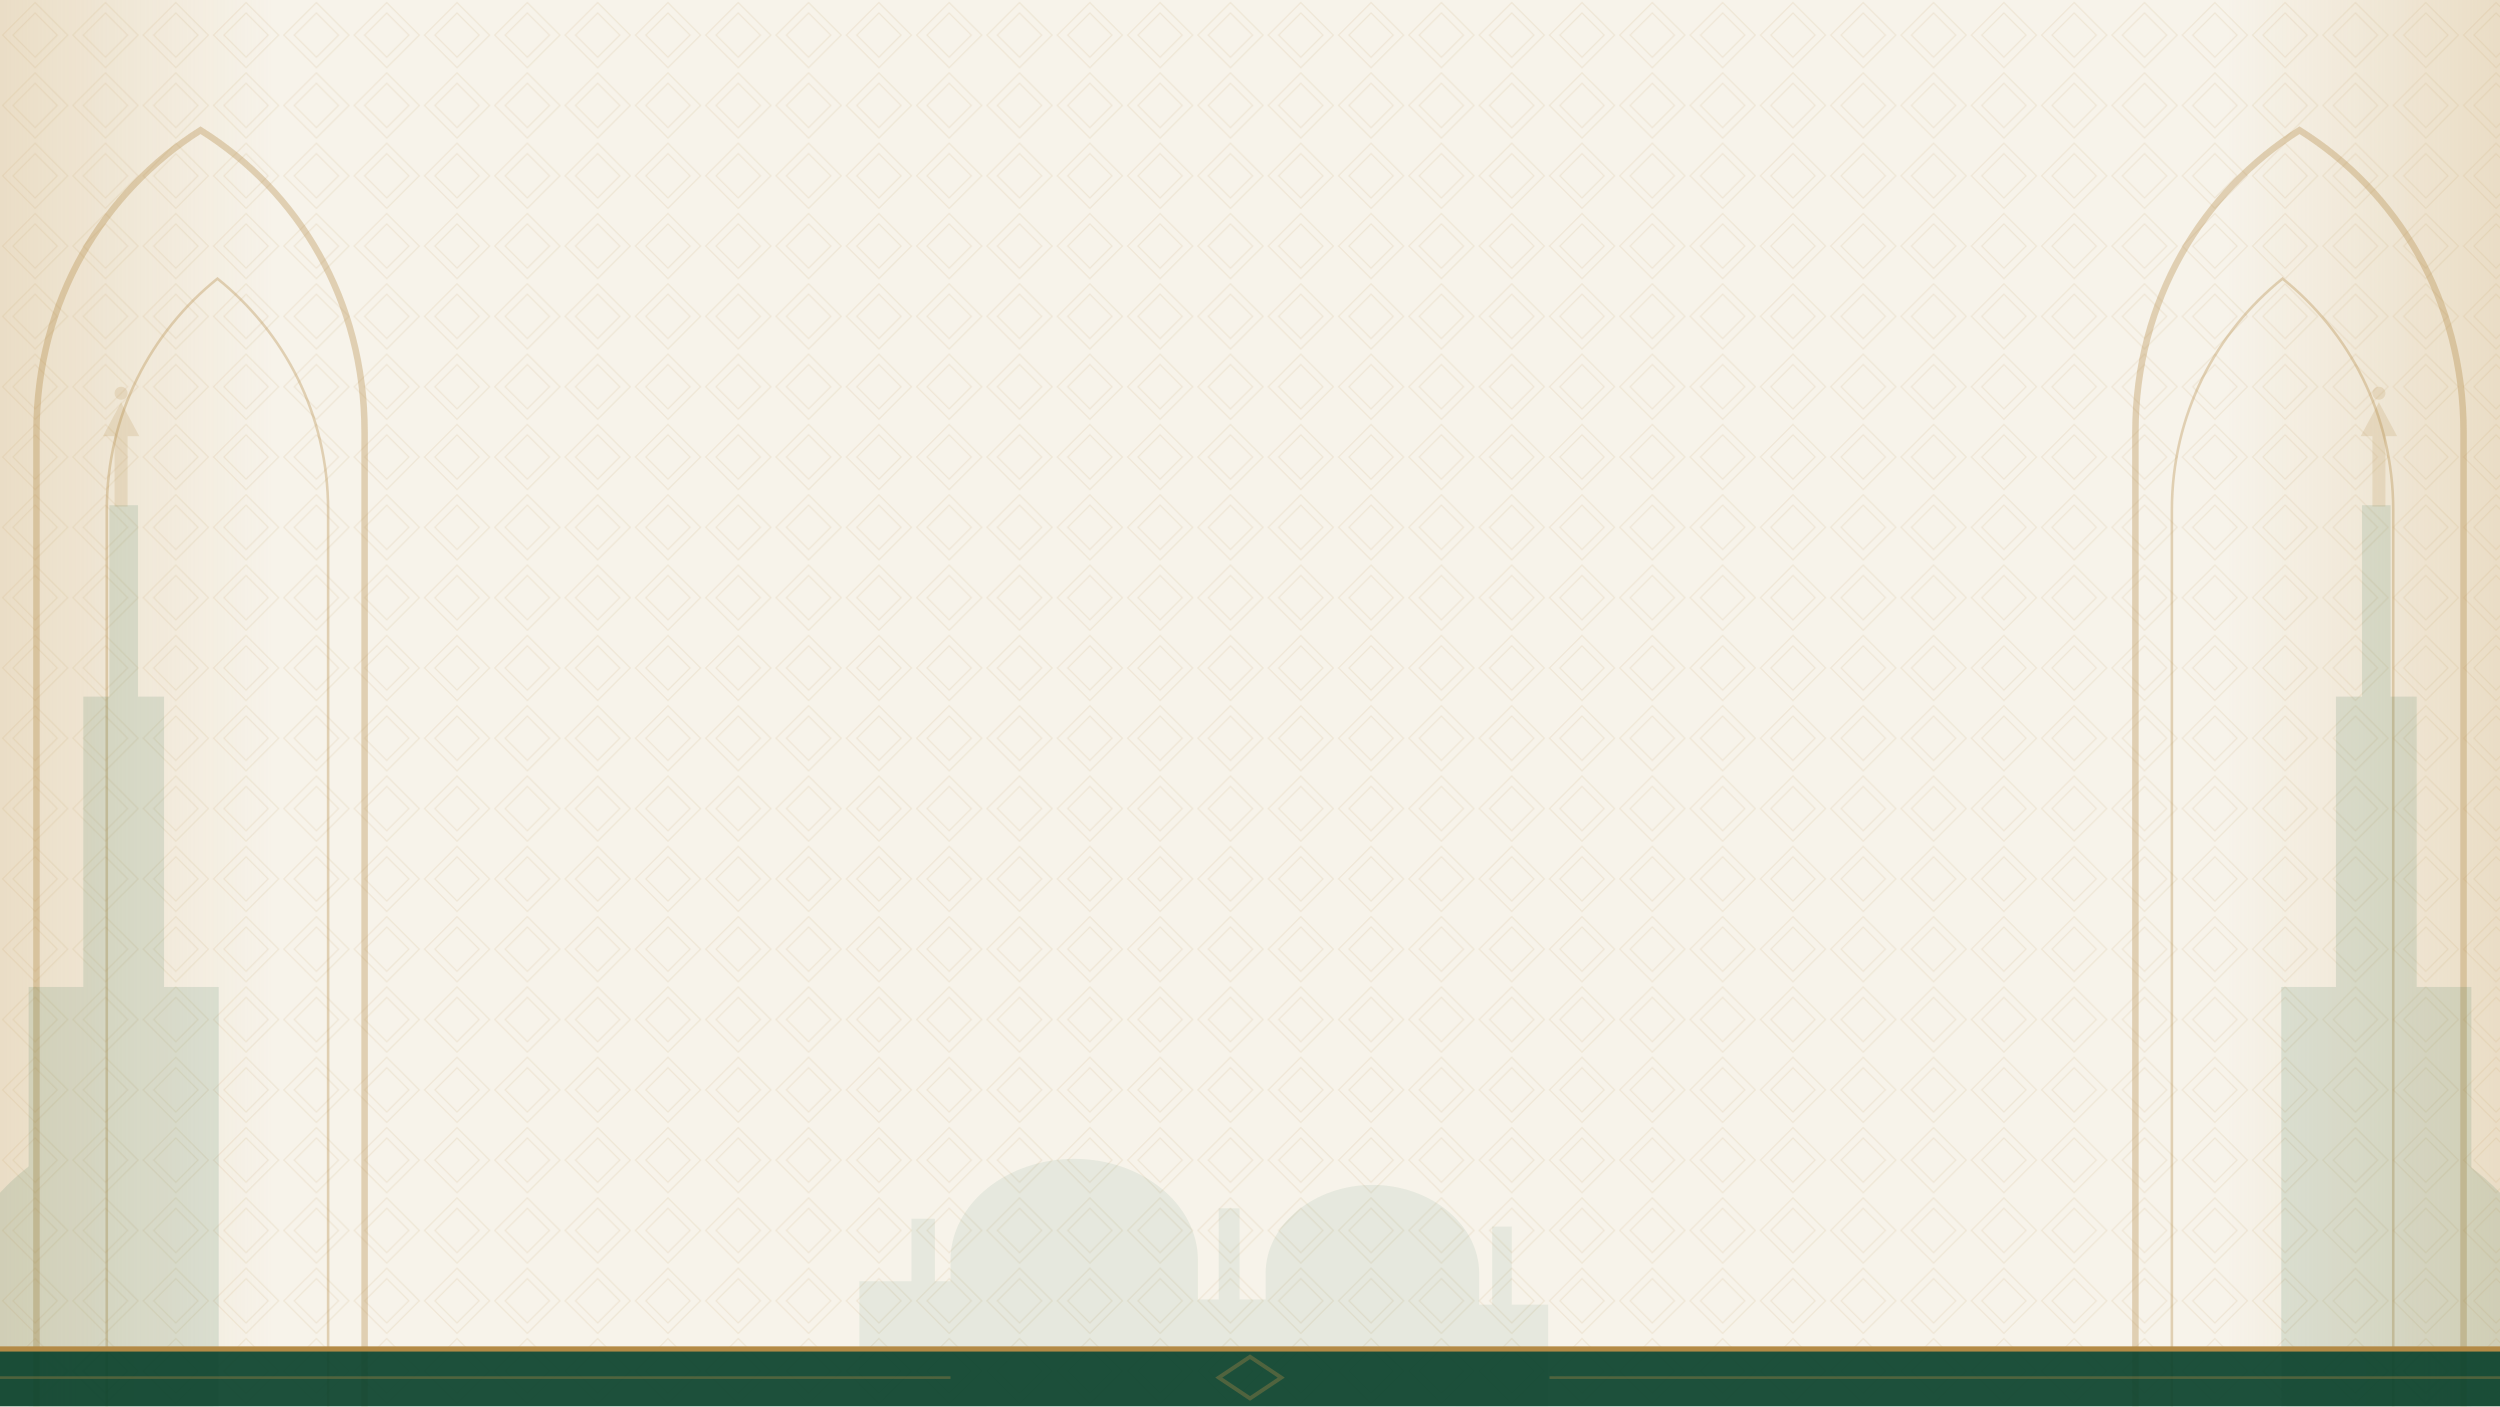
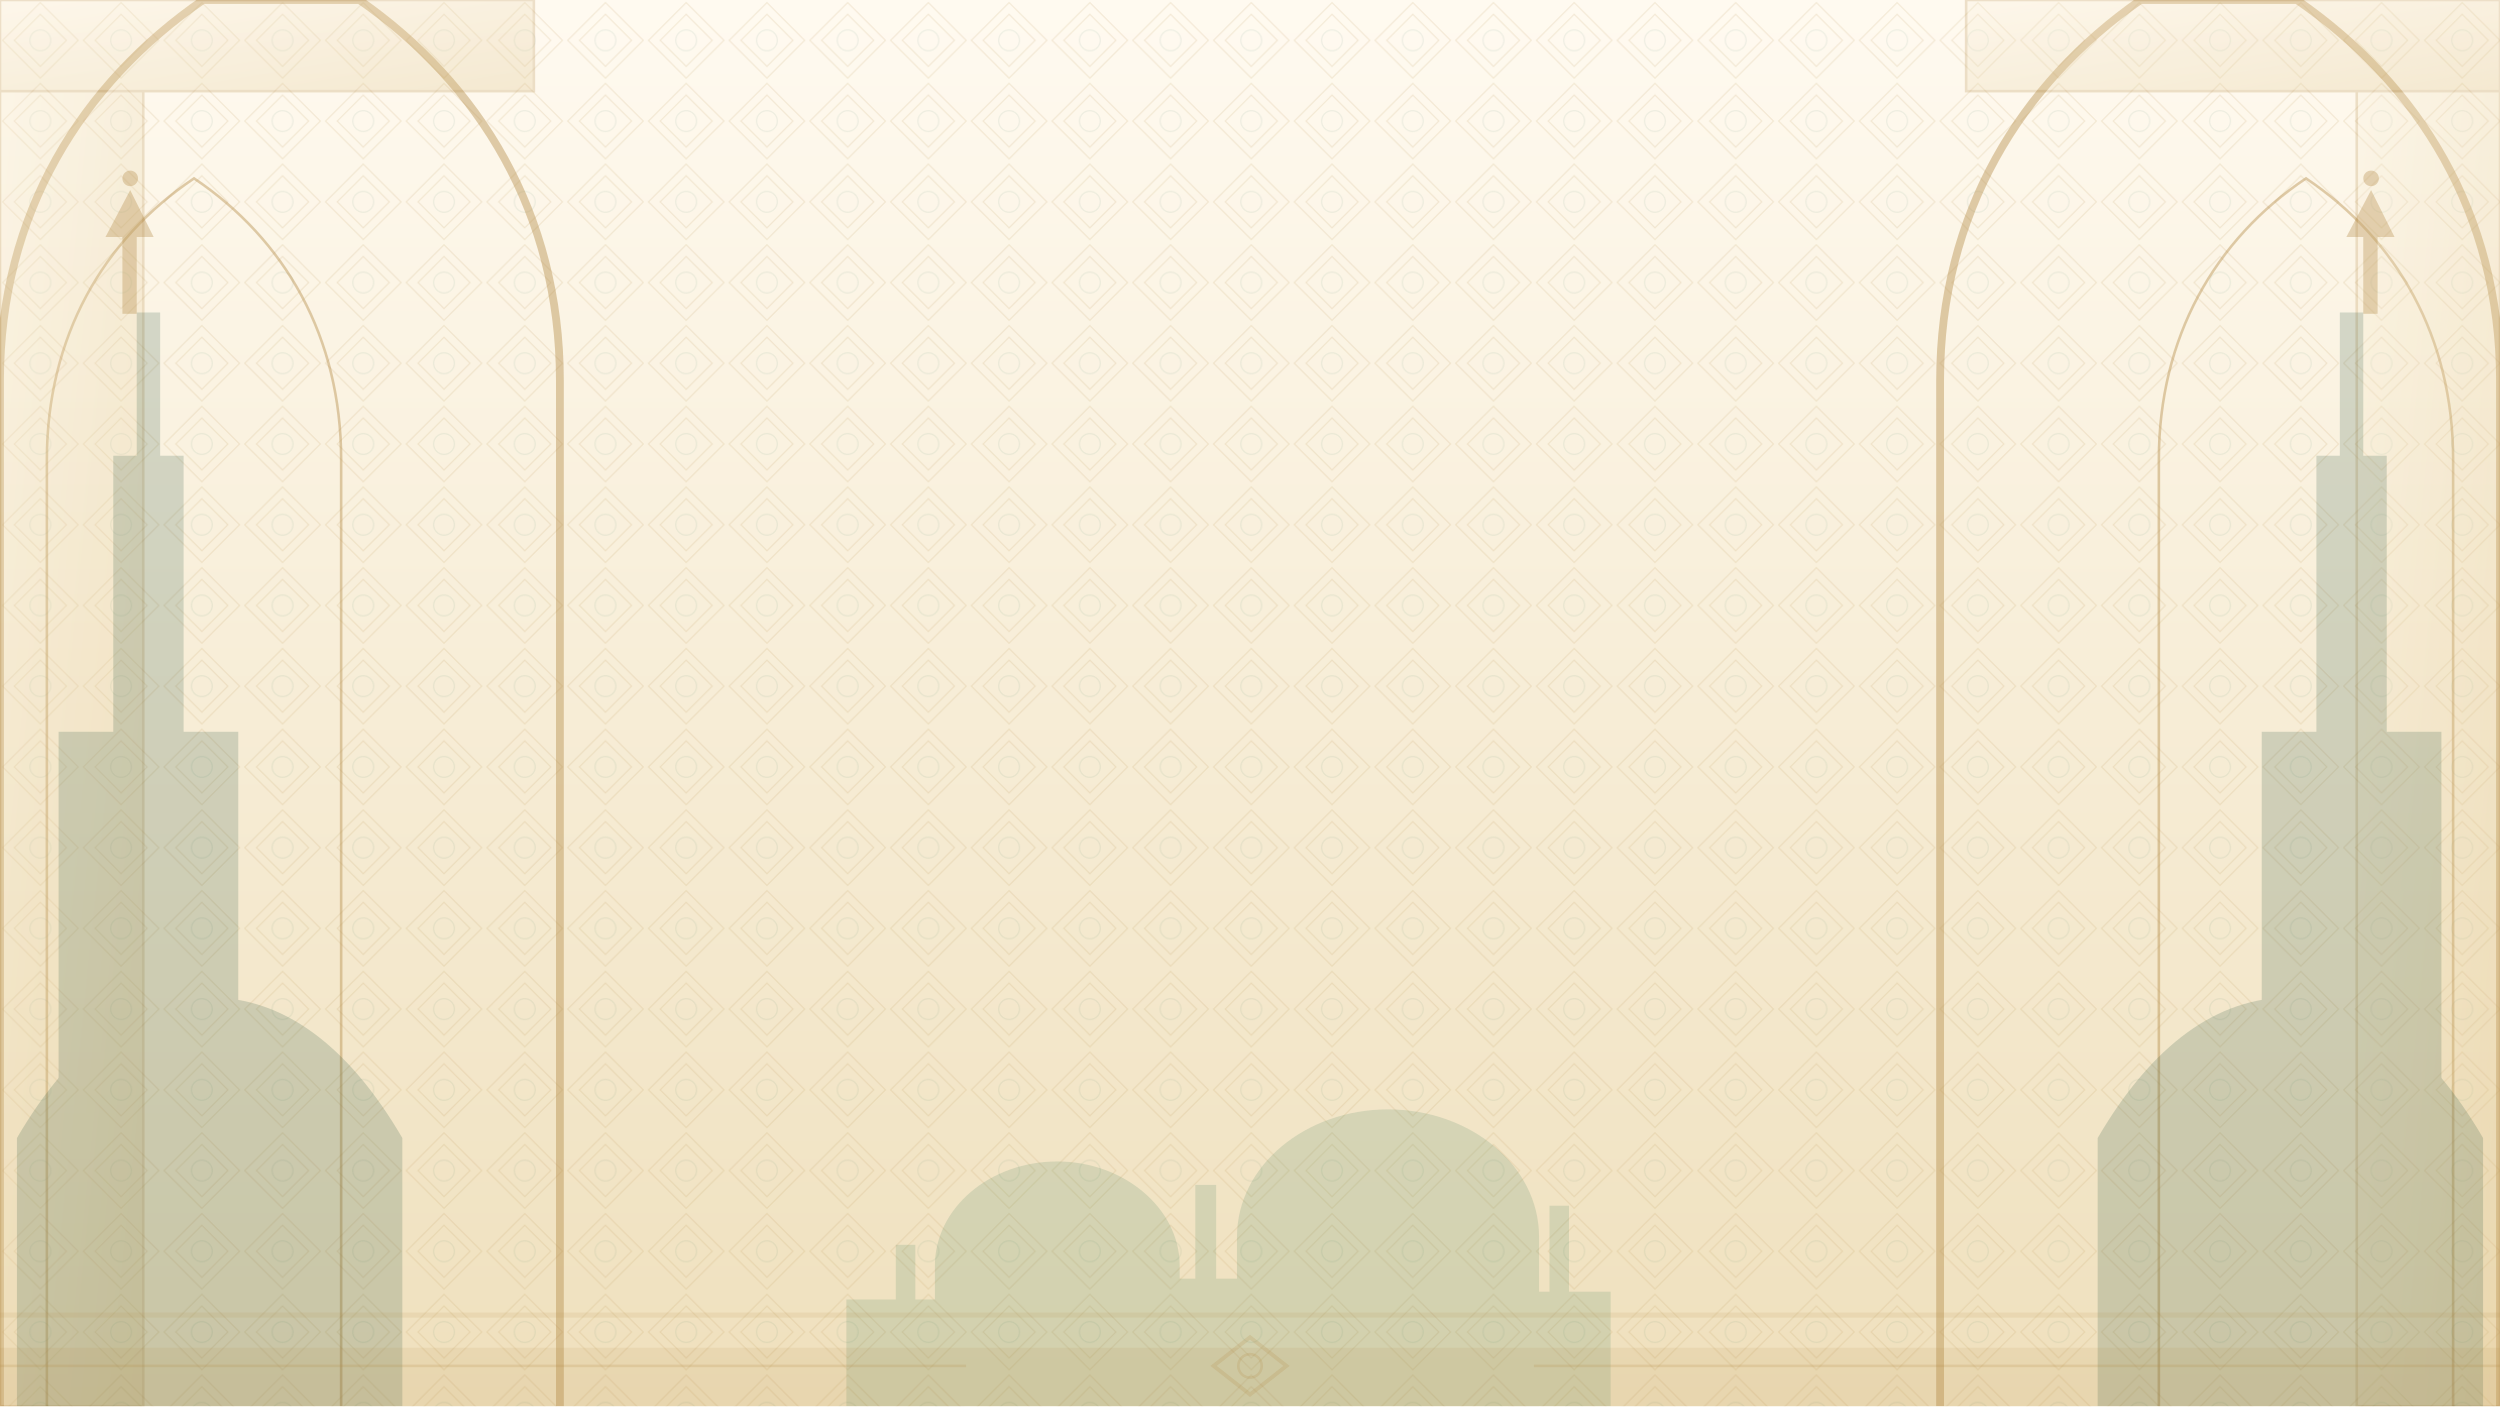
- <svg xmlns="http://www.w3.org/2000/svg" viewBox="0 0 1920 1080" preserveAspectRatio="none" aria-hidden="true">
+ <svg xmlns="http://www.w3.org/2000/svg" viewBox="0 0 1920 1080" preserveAspectRatio="xMidYMid slice" aria-hidden="true">
  <defs>
-     <pattern id="geo" width="54" height="54" patternUnits="userSpaceOnUse">
-       <path d="M27 2 52 27 27 52 2 27Z M27 10 44 27 27 44 10 27Z" fill="none" stroke="#b38a46" stroke-width="1" opacity=".12" />
+     <pattern id="geo" width="62" height="62" patternUnits="userSpaceOnUse">
+       <path d="M31 2 60 31 31 60 2 31Z M31 11 51 31 31 51 11 31Z" fill="none" stroke="#b38a46" stroke-width="1" opacity=".14" />
+       <circle cx="31" cy="31" r="8" fill="none" stroke="#12613f" stroke-width="1" opacity=".07" />
    </pattern>
-     <linearGradient id="edgeL" x1="0" x2="1">
-       <stop offset="0" stop-color="#c9a568" stop-opacity=".28" />
-       <stop offset="1" stop-color="#c9a568" stop-opacity="0" />
+     <linearGradient id="paper" x1="0" y1="0" x2="0" y2="1">
+       <stop offset="0" stop-color="#fffaf0" />
+       <stop offset="1" stop-color="#efe0bd" />
    </linearGradient>
-     <linearGradient id="edgeR" x1="1" x2="0">
-       <stop offset="0" stop-color="#c9a568" stop-opacity=".28" />
-       <stop offset="1" stop-color="#c9a568" stop-opacity="0" />
+     <linearGradient id="stone" x1="0" y1="0" x2="1" y2="1">
+       <stop offset="0" stop-color="#f8edd6" />
+       <stop offset="1" stop-color="#d7b878" />
+     </linearGradient>
+     <linearGradient id="green" x1="0" y1="0" x2="1" y2="1">
+       <stop offset="0" stop-color="#12613f" />
+       <stop offset="1" stop-color="#083624" />
    </linearGradient>
  </defs>
-   <rect width="1920" height="1080" fill="#f7f3ea" />
+   <rect width="1920" height="1080" fill="url(#paper)" />
  <rect width="1920" height="1080" fill="url(#geo)" />
-   <rect width="210" height="1080" fill="url(#edgeL)" />
-   <rect x="1710" width="210" height="1080" fill="url(#edgeR)" />
-   <g fill="none" stroke="#b38a46" opacity=".34">
-     <path d="M28 1080V332c0-102 52-185 126-232 75 47 126 130 126 232v748" stroke-width="5" />
-     <path d="M1640 1080V332c0-102 52-185 126-232 75 47 126 130 126 232v748" stroke-width="5" />
-     <path d="M82 1080V392c0-74 34-137 85-178 51 41 85 104 85 178v688" stroke-width="2" />
-     <path d="M1668 1080V392c0-74 34-137 85-178 51 41 85 104 85 178v688" stroke-width="2" />
+   <g opacity=".42" fill="none" stroke="#b38a46">
+     <path d="M0 1080V292C0 164 63 64 156 0h120C368 64 430 164 430 292v788" stroke-width="6" />
+     <path d="M1920 1080V292c0-128-63-228-156-292h-120c-92 64-154 164-154 292v788" stroke-width="6" />
+     <path d="M36 1080V353c0-94 43-169 113-216 70 47 113 122 113 216v727" stroke-width="2" />
+     <path d="M1884 1080V353c0-94-43-169-113-216-70 47-113 122-113 216v727" stroke-width="2" />
  </g>
-   <g fill="#12613f" opacity=".12">
-     <path d="M22 1080V758h42V535h20V388h22v147h20v223h42v322Z" />
-     <path d="M1752 1080V758h42V535h20V388h22v147h20v223h42v322Z" />
-     <path d="M0 1080V916c52-56 109-56 164 0v164Z" />
-     <path d="M1756 1080V916c52-56 109-56 164 0v164Z" />
+   <g opacity=".24" fill="url(#stone)" stroke="#b38a46" stroke-width="2">
+     <path d="M0 0h110v1080H0z" />
+     <path d="M1810 0h110v1080h-110z" />
+     <path d="M0 0h410v70H0z" />
+     <path d="M1510 0h410v70h-410z" />
  </g>
-   <g fill="#b38a46" opacity=".18">
-     <path d="M88 389h10v-54H88zM79 335h28l-14-26z" />
-     <circle cx="93" cy="302" r="5" />
-     <path d="M1822 389h10v-54h-10zM1813 335h28l-14-26z" />
-     <circle cx="1827" cy="302" r="5" />
+   <g fill="#0b422d" opacity=".17">
+     <path d="M45 1008V562h42V350h18V240h18v110h18v212h42v446Z" />
+     <path d="M1737 1008V562h42V350h18V240h18v110h18v212h42v446Z" />
+     <path d="M13 1080V874c42-72 92-108 148-108s106 36 148 108v206Z" />
+     <path d="M1611 1080V874c42-72 92-108 148-108s106 36 148 108v206Z" />
  </g>
-   <g fill="#12613f" opacity=".075">
-     <path d="M660 1080v-96h40v-48h18v48h40v96z" />
-     <path d="M730 1080V968c0-44 44-78 95-78s95 34 95 78v112Z" />
-     <path d="M906 1080v-82h30v-70h16v70h30v82z" />
-     <path d="M972 1080v-102c0-38 38-68 82-68s82 30 82 68v102Z" />
-     <path d="M1118 1080v-78h28v-60h15v60h28v78z" />
+   <g fill="#b38a46" opacity=".34">
+     <path d="M94 241h11V182H94z" />
+     <path d="M81 182h37l-18-36z" />
+     <circle cx="100" cy="137" r="6" />
+     <path d="M1815 241h11V182h-11z" />
+     <path d="M1802 182h37l-18-36z" />
+     <circle cx="1821" cy="137" r="6" />
  </g>
-   <path d="M0 1036h1920v44H0z" fill="#0b422d" opacity=".92" />
-   <path d="M0 1036h1920" stroke="#b38a46" stroke-width="4" />
-   <g opacity=".35" stroke="#b38a46" fill="none">
-     <path d="M0 1058h730M1190 1058h730" stroke-width="2" />
-     <path d="M960 1042l24 16-24 16-24-16z" stroke-width="3" />
+   <g opacity=".13" fill="#12613f">
+     <path d="M650 1080v-82h38v-42h15v42h38v82z" />
+     <path d="M718 1080V972c0-44 42-80 94-80 51 0 94 36 94 80v108z" />
+     <path d="M884 1080v-98h34v-72h16v72h34v98z" />
+     <path d="M950 1080V950c0-55 53-98 116-98s116 43 116 98v130z" />
+     <path d="M1158 1080v-88h32v-66h15v66h32v88z" />
+   </g>
+   <g opacity=".12" fill="#b38a46">
+     <path d="M0 1035h1920v45H0z" />
+     <path d="M0 1008h1920v4H0z" />
+   </g>
+   <g opacity=".20" fill="none" stroke="#b38a46">
+     <path d="M0 1049h742M1178 1049h742" stroke-width="2" />
+     <path d="M960 1027l28 22-28 22-28-22z" stroke-width="3" />
+     <circle cx="960" cy="1049" r="9" stroke-width="2" />
  </g>
</svg>
